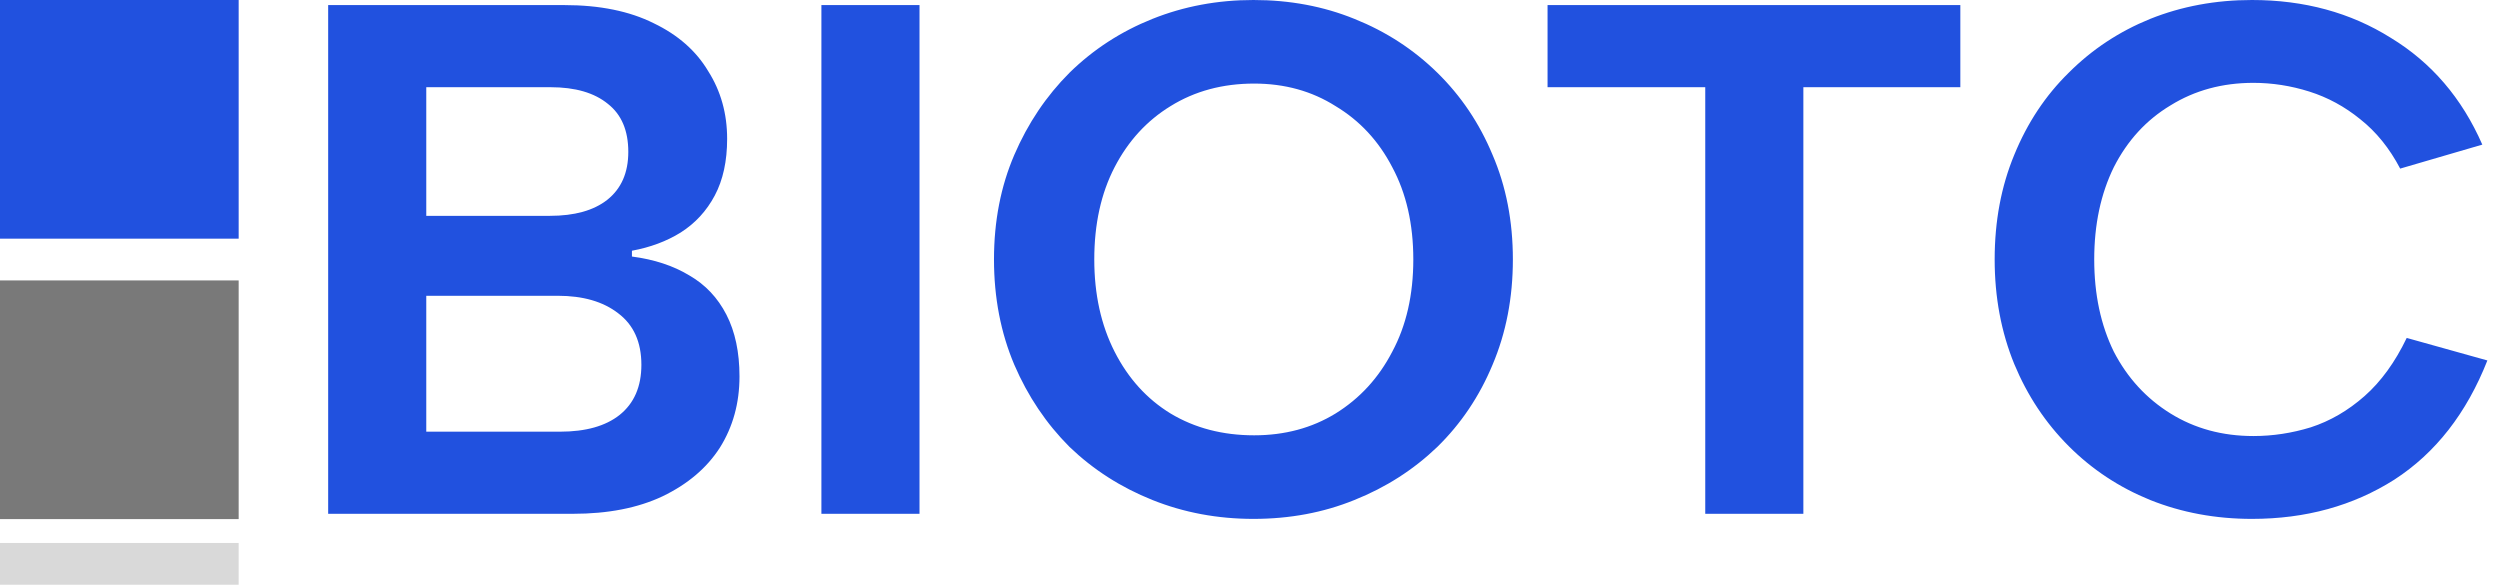
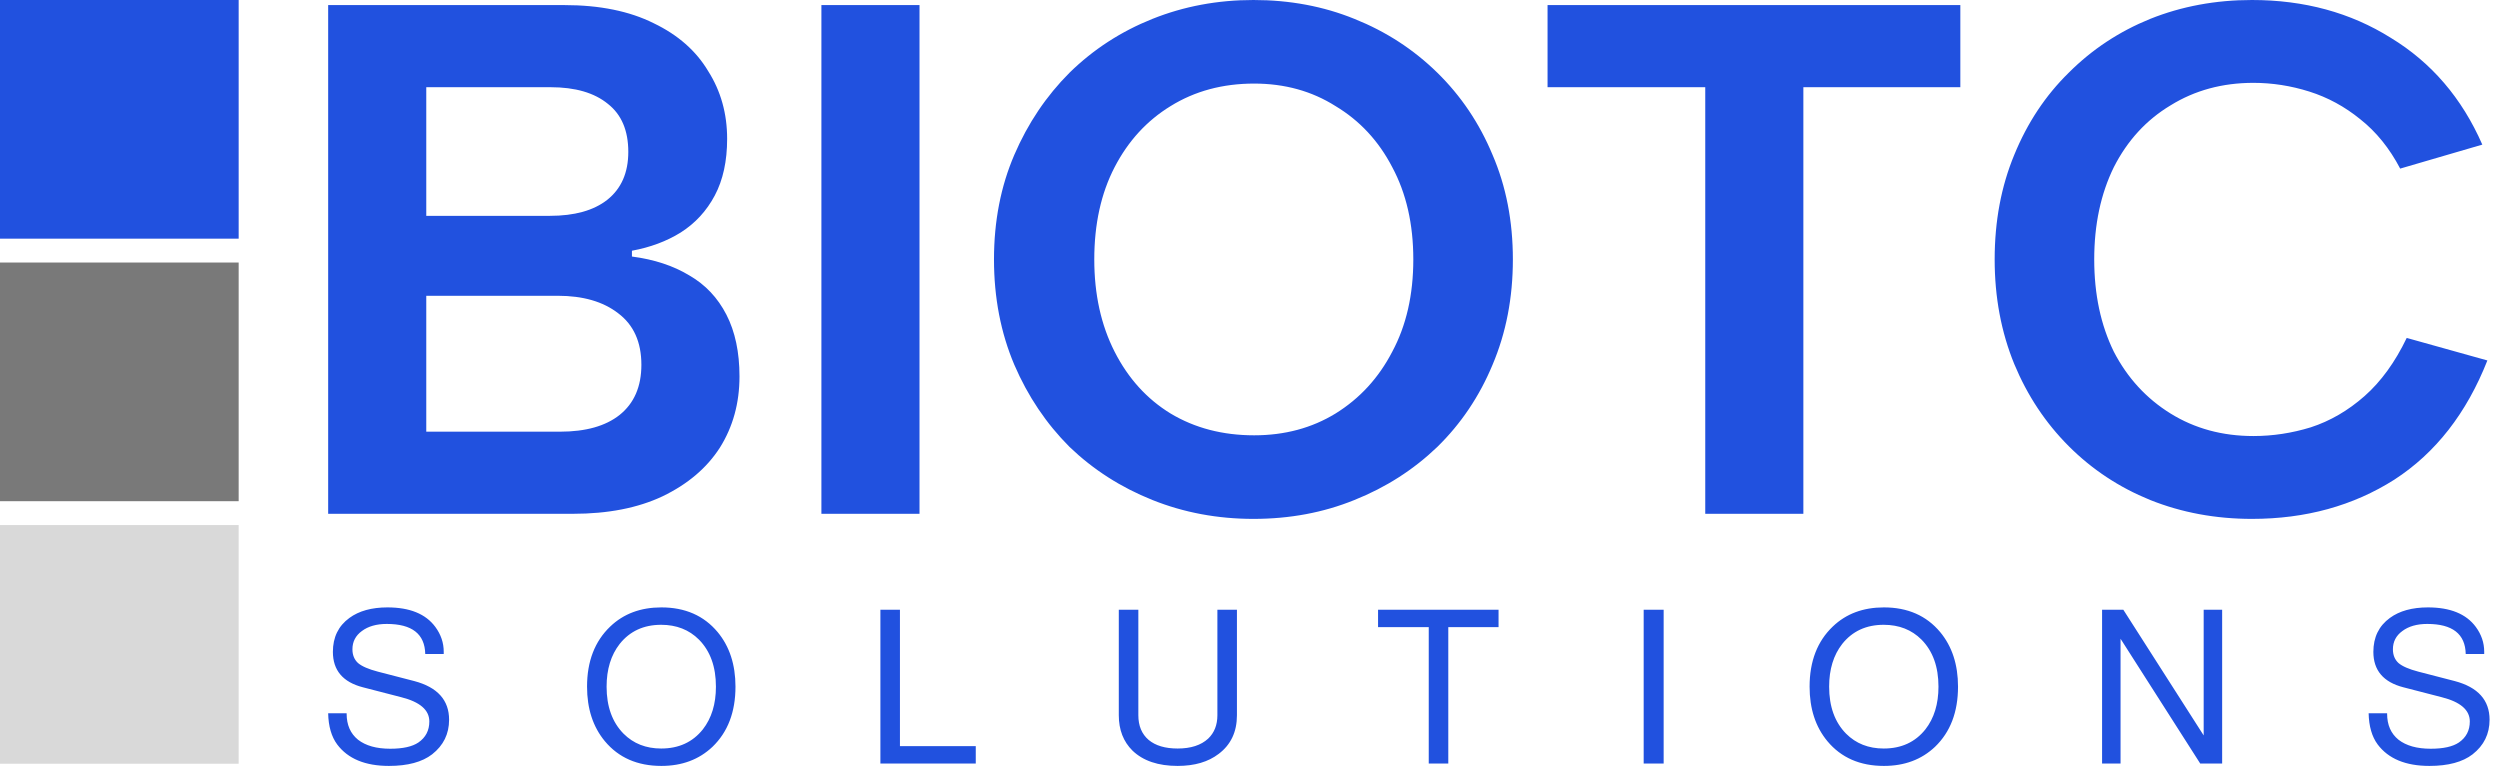
- <svg xmlns="http://www.w3.org/2000/svg" viewBox="0 0 2095 490" fill="none">
+ <svg xmlns="http://www.w3.org/2000/svg" viewBox="0 0 2095 642" fill="none">
  <rect width="200" height="200" fill="#2151DF" />
-   <rect y="235" width="200" height="200" fill="#797979" />
-   <rect y="455" width="200" height="35" fill="#D9D9D9" />
+   <rect y="220" width="200" height="200" fill="#797979" />
+   <rect y="440" width="200" height="200" fill="#D9D9D9" />
+   <path d="M96.84 39.06H81.36C81 22.26 70.26 13.86 49.14 13.86C40.5 13.86 33.54 15.84 28.26 19.8C22.98 23.64 20.34 28.74 20.34 35.1C20.34 39.9 21.9 43.74 25.02 46.62C28.26 49.38 33.78 51.78 41.58 53.82L72.18 61.74C91.62 66.9 101.34 77.7 101.34 94.14C101.34 106.02 96.6 115.68 87.12 123.12C78.72 129.6 66.66 132.84 50.94 132.84C31.02 132.84 16.56 126.84 7.56 114.84C2.76 108.36 0.24 99.66 0 88.74H15.48V89.1C15.48 98.46 18.66 105.72 25.02 110.88C31.5 115.92 40.5 118.44 52.02 118.44C62.58 118.44 70.44 116.7 75.6 113.22C81.72 109.02 84.78 103.14 84.78 95.58C84.78 85.98 76.92 79.2 61.2 75.24L29.16 66.96C12.36 62.64 3.96 52.74 3.96 37.26C3.96 25.02 8.58 15.54 17.82 8.82C25.86 2.94 36.48 0 49.68 0C68.4 0 81.78 5.46 89.82 16.38C94.5 22.74 96.84 29.64 96.84 37.08C96.84 37.44 96.84 38.1 96.84 39.06ZM279.229 0C299.149 0 314.869 6.9 326.389 20.7C336.349 32.7 341.329 47.94 341.329 66.42C341.329 87.66 334.909 104.46 322.069 116.82C310.789 127.5 296.509 132.84 279.229 132.84C259.189 132.84 243.409 125.94 231.889 112.14C221.929 100.14 216.949 84.9 216.949 66.42C216.949 45.18 223.429 28.38 236.389 16.02C247.549 5.34 261.829 0 279.229 0ZM279.049 14.58C264.409 14.58 252.829 19.92 244.309 30.6C236.989 39.96 233.329 51.9 233.329 66.42C233.329 83.1 238.069 96.24 247.549 105.84C255.829 114.12 266.329 118.26 279.049 118.26C293.809 118.26 305.449 112.92 313.969 102.24C321.289 92.88 324.949 80.94 324.949 66.42C324.949 49.74 320.209 36.6 310.729 27C302.449 18.72 291.889 14.58 279.049 14.58ZM479.15 1.98V116.28H542.69V130.86H462.77V1.98H479.15ZM745.172 1.98H761.552V90.36C761.552 104.28 756.452 115.08 746.252 122.76C737.492 129.48 726.032 132.84 711.872 132.84C695.552 132.84 682.952 128.58 674.072 120.06C666.392 112.5 662.552 102.6 662.552 90.36V1.98H678.932V90.36C678.932 99.24 681.812 106.14 687.572 111.06C693.332 115.86 701.432 118.26 711.872 118.26C722.912 118.26 731.432 115.5 737.432 109.98C742.592 105.06 745.172 98.52 745.172 90.36V1.98ZM938.669 16.56V130.86H922.289V16.56H879.809V1.98H980.789V16.56H938.669ZM1119.14 1.98V130.86H1102.4V1.98H1119.14ZM1303.72 0C1323.64 0 1339.36 6.9 1350.88 20.7C1360.84 32.7 1365.82 47.94 1365.82 66.42C1365.82 87.66 1359.4 104.46 1346.56 116.82C1335.28 127.5 1321 132.84 1303.72 132.84C1283.68 132.84 1267.9 125.94 1256.38 112.14C1246.42 100.14 1241.44 84.9 1241.44 66.42C1241.44 45.18 1247.92 28.38 1260.88 16.02C1272.04 5.34 1286.32 0 1303.72 0ZM1303.54 14.58C1288.9 14.58 1277.32 19.92 1268.8 30.6C1261.48 39.96 1257.82 51.9 1257.82 66.42C1257.82 83.1 1262.56 96.24 1272.04 105.84C1280.32 114.12 1290.82 118.26 1303.54 118.26C1318.3 118.26 1329.94 112.92 1338.46 102.24C1345.78 92.88 1349.44 80.94 1349.44 66.42C1349.44 49.74 1344.7 36.6 1335.22 27C1326.94 18.72 1316.38 14.58 1303.54 14.58ZM1587.16 1.98V130.86H1568.8L1502.02 26.28V130.86H1486.54V1.98H1504.36L1571.68 107.28V1.98H1587.16ZM1806.76 39.06H1791.28C1790.92 22.26 1780.18 13.86 1759.06 13.86C1750.42 13.86 1743.46 15.84 1738.18 19.8C1732.9 23.64 1730.26 28.74 1730.26 35.1C1730.26 39.9 1731.82 43.74 1734.94 46.62C1738.18 49.38 1743.7 51.78 1751.5 53.82L1782.1 61.74C1801.54 66.9 1811.26 77.7 1811.26 94.14C1811.26 106.02 1806.52 115.68 1797.04 123.12C1788.64 129.6 1776.58 132.84 1760.86 132.84C1740.94 132.84 1726.48 126.84 1717.48 114.84C1712.68 108.36 1710.16 99.66 1709.92 88.74H1725.4V89.1C1725.4 98.46 1728.58 105.72 1734.94 110.88C1741.42 115.92 1750.42 118.44 1761.94 118.44C1772.5 118.44 1780.36 116.7 1785.52 113.22C1791.64 109.02 1794.7 103.14 1794.7 95.58C1794.7 85.98 1786.84 79.2 1771.12 75.24L1739.08 66.96C1722.28 62.64 1713.88 52.74 1713.88 37.26C1713.88 25.02 1718.5 15.54 1727.74 8.82C1735.78 2.94 1746.4 0 1759.6 0C1778.32 0 1791.7 5.46 1799.74 16.38C1804.42 22.74 1806.76 29.64 1806.76 37.08C1806.76 37.44 1806.76 38.1 1806.76 39.06Z" fill="#2151DF" transform="translate(275,509)" />
  <path d="M251.517 127.281C251.517 109.417 245.833 96.019 234.465 87.087C223.097 77.749 207.06 73.08 186.354 73.08H82.215V180.873H185.745C206.451 180.873 222.488 176.407 233.856 167.475C245.63 158.137 251.517 144.739 251.517 127.281ZM-0 430.563V4.263H197.925C227.563 4.263 252.532 9.338 272.832 19.488C293.132 29.232 308.357 42.63 318.507 59.682C329.063 76.328 334.341 95.207 334.341 116.319C334.341 134.995 330.89 150.829 323.988 163.821C317.086 176.813 307.545 187.166 295.365 194.88C283.591 202.188 269.99 207.263 254.562 210.105V214.977C273.238 217.413 289.275 222.691 302.673 230.811C316.071 238.525 326.424 249.487 333.732 263.697C341.04 277.907 344.694 295.162 344.694 315.462C344.694 337.792 339.213 357.686 328.251 375.144C317.289 392.196 301.252 405.797 280.14 415.947C259.434 425.691 234.465 430.563 205.233 430.563H-0ZM82.215 361.746H194.271C215.789 361.746 232.435 357.077 244.209 347.739C256.389 337.995 262.479 323.988 262.479 305.718C262.479 286.636 255.983 272.223 242.991 262.479C230.405 252.735 213.556 247.863 192.444 247.863H82.215V361.746ZM413.335 4.263H495.55V430.563H413.335V4.263ZM775.376 434.826C745.332 434.826 717.115 429.548 690.725 418.992C664.335 408.436 641.193 393.617 621.299 374.535C601.811 355.047 586.383 332.108 575.015 305.718C563.647 278.922 557.963 249.487 557.963 217.413C557.963 185.339 563.647 156.107 575.015 129.717C586.383 103.327 601.811 80.388 621.299 60.9C641.193 41.412 664.335 26.39 690.725 15.834C717.115 5.278 745.332 0 775.376 0C805.826 0 834.043 5.278 860.027 15.834C886.417 26.39 909.559 41.412 929.453 60.9C949.347 80.388 964.775 103.327 975.737 129.717C987.105 156.107 992.789 185.339 992.789 217.413C992.789 249.487 987.105 278.922 975.737 305.718C964.775 332.108 949.347 355.047 929.453 374.535C909.559 393.617 886.417 408.436 860.027 418.992C834.043 429.548 805.826 434.826 775.376 434.826ZM775.985 364.791C801.563 364.791 824.299 358.701 844.193 346.521C864.493 333.935 880.327 316.68 891.695 294.756C903.469 272.832 909.356 247.051 909.356 217.413C909.356 187.775 903.469 161.994 891.695 140.07C880.327 118.146 864.493 101.094 844.193 88.914C824.299 76.328 801.563 70.035 775.985 70.035C749.595 70.035 726.25 76.328 705.95 88.914C686.056 101.094 670.425 118.146 659.057 140.07C647.689 161.994 642.005 187.775 642.005 217.413C642.005 246.645 647.689 272.426 659.057 294.756C670.425 317.086 686.056 334.341 705.95 346.521C726.25 358.701 749.595 364.791 775.985 364.791ZM1021.85 4.263H1367.76V73.08H1236.22V430.563H1154V73.08H1021.85V4.263ZM1396.53 217.413C1396.53 185.339 1402.01 156.107 1412.97 129.717C1423.93 102.921 1439.16 79.982 1458.65 60.9C1478.13 41.412 1500.87 26.39 1526.85 15.834C1553.24 5.278 1581.66 0 1612.11 0C1655.96 0 1694.73 10.556 1728.43 31.668C1762.54 52.374 1788.11 82.215 1805.17 121.191L1736.35 141.288C1727.42 124.236 1716.25 110.432 1702.85 99.876C1689.86 89.32 1675.65 81.606 1660.22 76.734C1644.8 71.862 1629.17 69.426 1613.33 69.426C1587.35 69.426 1564.21 75.719 1543.91 88.305C1523.61 100.485 1507.77 117.74 1496.4 140.07C1485.44 162.4 1479.96 188.181 1479.96 217.413C1479.96 246.645 1485.44 272.426 1496.4 294.756C1507.77 316.68 1523.61 333.935 1543.91 346.521C1564.21 359.107 1587.35 365.4 1613.33 365.4C1629.57 365.4 1645.61 362.964 1661.44 358.092C1677.68 352.814 1692.7 344.085 1706.51 331.905C1720.31 319.725 1732.09 303.485 1741.83 283.185L1809.43 302.064C1791.97 346.318 1765.99 379.61 1731.48 401.94C1696.97 423.864 1657.18 434.826 1612.11 434.826C1581.66 434.826 1553.24 429.548 1526.85 418.992C1500.87 408.436 1478.13 393.414 1458.65 373.926C1439.16 354.438 1423.93 331.499 1412.97 305.109C1402.01 278.313 1396.53 249.081 1396.53 217.413Z" fill="#2151DF" transform="translate(275,0)" />
</svg>
